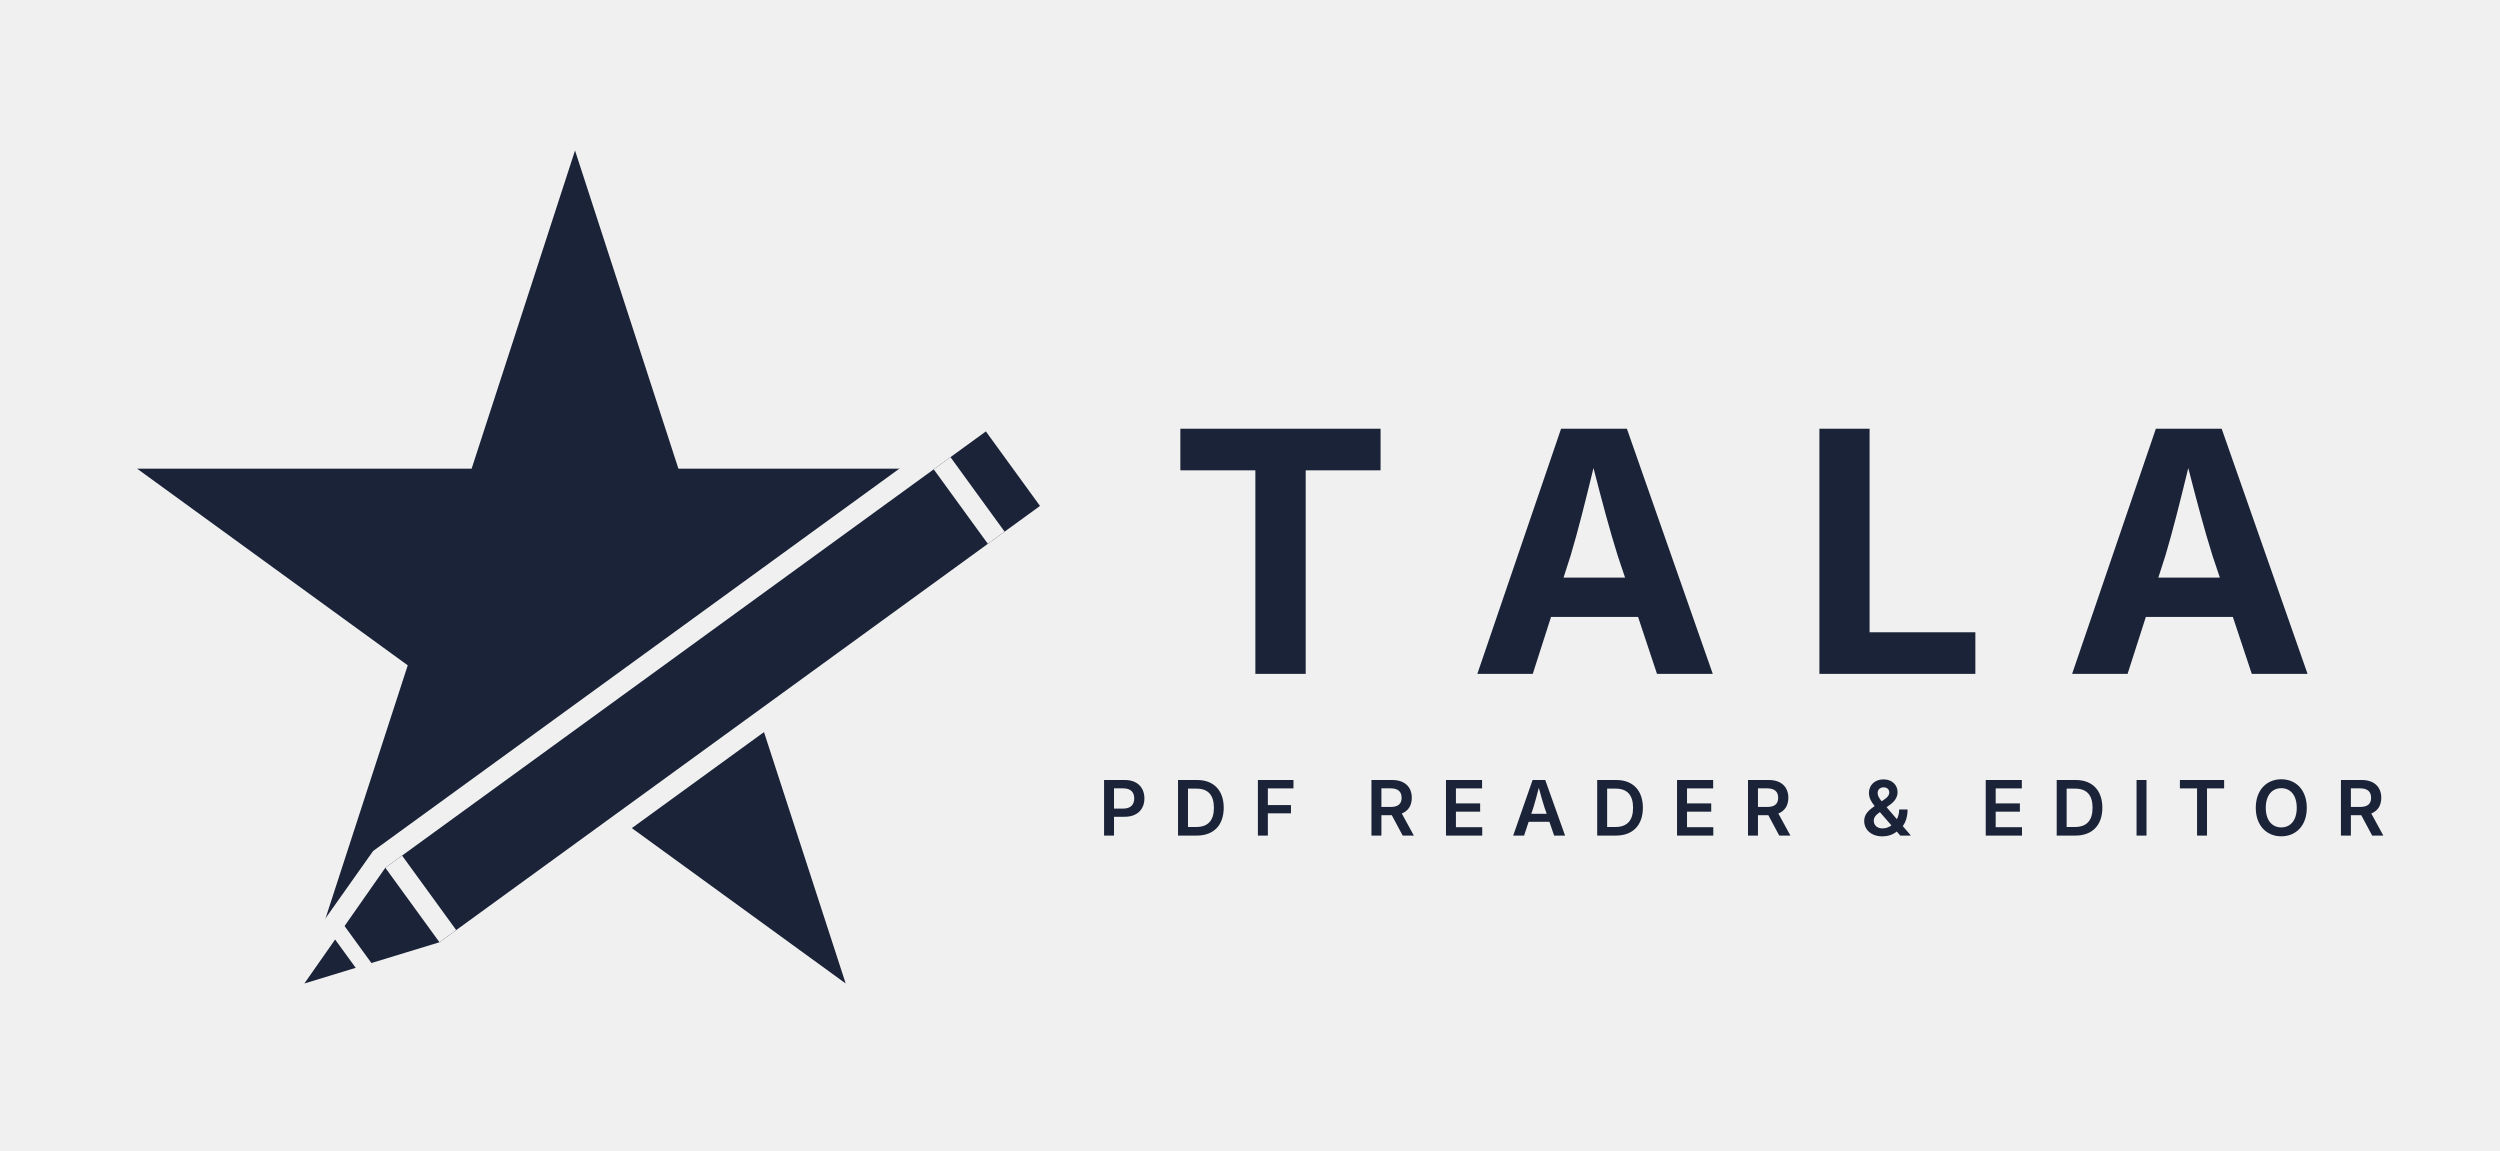
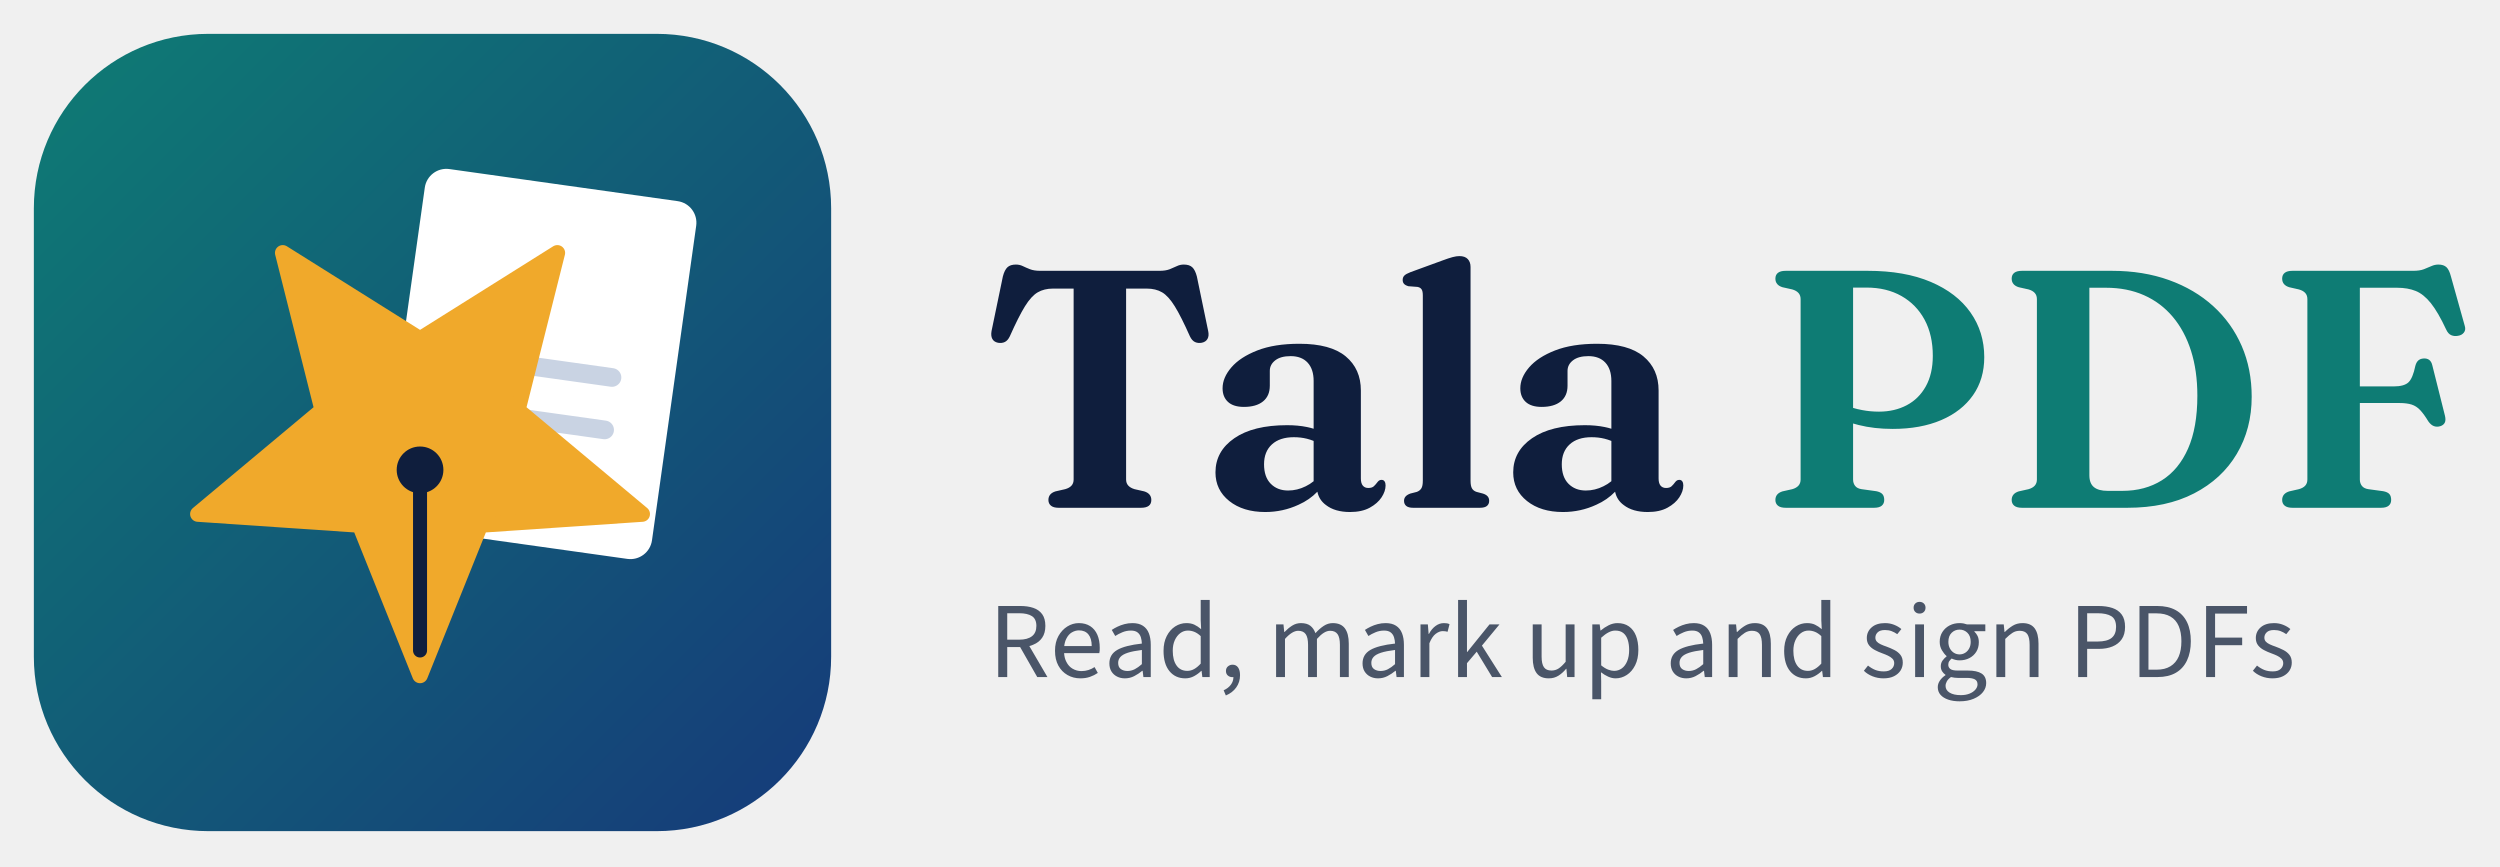
- <svg xmlns="http://www.w3.org/2000/svg" viewBox="0 0 1113 512">
-   <defs>
-     <mask id="h13-s" maskUnits="userSpaceOnUse" x="0" y="0" width="512" height="512">
-       <rect width="512" height="512" fill="#fff" />
-       <path transform="translate(135.5 437.85) rotate(-36)" d="M-28.3 0L59.45 -29.73H399.16V29.73H59.45Z" fill="#000" />
-     </mask>
-     <mask id="h13-p" maskUnits="userSpaceOnUse" x="-200" y="-200" width="789.93" height="400">
-       <rect x="-200" y="-200" width="789.93" height="400" fill="#fff" />
-       <path d="M22.59 -20.5h6.92v41h-6.92ZM59.45 -20.5h9.22v41h-9.22ZM361.23 -20.5h9.22v41h-9.22Z" fill="#000" />
-     </mask>
-   </defs>
-   <path d="M256 67L302.03 208.65L450.97 208.65L330.47 296.2L376.5 437.85L256 350.3L135.5 437.85L181.53 296.2L61.03 208.65L209.97 208.65Z" fill="#1b2338" mask="url(#h13-s)" />
-   <g transform="translate(135.5 437.85) rotate(-36)">
-     <path d="M0 0L59.45 -20.5H389.93V20.5H59.45Z" fill="#1b2338" mask="url(#h13-p)" />
+ <svg xmlns="http://www.w3.org/2000/svg" viewBox="0 0 1477 512">
+   <g transform="translate(20 20) scale(.92)">
+     <defs>
+       <linearGradient id="l8" x1="0" y1="0" x2="1" y2="1">
+         <stop offset="0" stop-color="#0e7c74" />
+         <stop offset="1" stop-color="#163a7a" />
+       </linearGradient>
+     </defs>
+     <rect width="512" height="512" rx="112" fill="url(#l8)" />
+     <rect x="236" y="96" width="176" height="232" rx="14" fill="#ffffff" transform="rotate(8 324 212)" />
+     <path d="M262 214H372M262 248H372M262 282H340" stroke="#c9d3e3" stroke-width="12" stroke-linecap="round" transform="rotate(8 324 212)" />
+     <path d="M390.66 308.35L286.79 315.4L248 412L209.21 315.4L105.34 308.35L185.23 241.6L159.83 140.65L248 196L336.17 140.65L310.77 241.6Z" fill="#f0a92b" stroke="#f0a92b" stroke-width="10" stroke-linejoin="round" />
+     <path d="M248 280L248 396" stroke="#0f1e3d" stroke-width="9" stroke-linecap="round" />
+     <circle cx="248" cy="280" r="15" fill="#0f1e3d" />
  </g>
-   <g fill="#1b2338">
-     <path transform="translate(520 300)" d="M5.49-90.60L38.89-90.60L38.89 0L61.30 0L61.30-90.60L94.63-90.60L94.63-109.13L5.49-109.13ZM137.71 0L162.39 0L170.52-25.34L209.27-25.34L217.69 0L242.52 0L204.29-109.13L174.99-109.13ZM176.09-42.85L179.24-52.66C182.54-63.65 185.76-76.61 189.42-91.63C193.23-76.76 196.67-63.87 200.19-52.66L203.48-42.85ZM290.00 0L359.43 0L359.43-18.53L312.34-18.53L312.34-109.13L290.00-109.13ZM402.51 0L427.20 0L435.33-25.34L474.07-25.34L482.49 0L507.32 0L469.09-109.13L439.79-109.13ZM440.89-42.85L444.04-52.66C447.34-63.65 450.56-76.61 454.22-91.63C458.03-76.76 461.47-63.87 464.99-52.66L468.28-42.85Z" />
-     <path transform="translate(489.0405 372)" d="M2.49 0L6.92 0L6.92-8.37L11.67-8.37C17.38-8.37 20.45-11.80 20.45-16.55C20.45-21.27 17.43-24.74 11.74-24.74L2.49-24.74ZM6.92-12.02L6.92-21.02L11.06-21.02C14.44-21.02 15.92-19.19 15.92-16.55C15.92-13.91 14.44-12.02 11.09-12.02ZM43.79 0C51.33 0 55.76-4.67 55.76-12.40C55.76-20.09 51.33-24.74 43.95-24.74L35.42-24.74L35.42 0ZM39.85-3.83L39.85-20.90L43.69-20.90C48.75-20.90 51.39-18.06 51.39-12.40C51.39-6.69 48.75-3.83 43.57-3.83ZM70.97 0L75.41 0L75.41-9.89L85.70-9.89L85.70-13.58L75.41-13.58L75.41-21.00L86.81-21.00L86.81-24.74L70.97-24.74ZM121.53 0L125.96 0L125.96-9.08L130.58-9.08L135.44 0L140.41 0L135.04-9.83C137.96-10.99 139.49-13.46 139.49-16.82C139.49-21.53 136.47-24.74 130.78-24.74L121.53-24.74ZM125.96-12.75L125.96-21.02L130.10-21.02C133.47-21.02 134.96-19.46 134.96-16.82C134.96-14.19 133.47-12.75 130.13-12.75ZM154.71 0L170.85 0L170.85-3.74L159.14-3.74L159.14-10.64L169.92-10.64L169.92-14.33L159.14-14.33L159.14-21.00L170.78-21.00L170.78-24.74L154.71-24.74ZM184.63 0L189.48 0L191.51-6.13L200.75-6.13L202.86 0L207.73 0L198.90-24.74L193.27-24.74ZM192.69-9.70L193.73-12.85C194.41-15.06 195.16-17.83 196.04-21.28C196.95-17.86 197.73-15.12 198.46-12.85L199.54-9.70ZM230.40 0C237.94 0 242.37-4.67 242.37-12.40C242.37-20.09 237.94-24.74 230.56-24.74L222.03-24.74L222.03 0ZM226.46-3.83L226.46-20.90L230.30-20.90C235.36-20.90 238.00-18.06 238.00-12.40C238.00-6.69 235.36-3.83 230.18-3.83ZM257.58 0L273.72 0L273.72-3.74L262.02-3.74L262.02-10.64L272.79-10.64L272.79-14.33L262.02-14.33L262.02-21.00L273.66-21.00L273.66-24.74L257.58-24.74ZM289.17 0L293.60 0L293.60-9.08L298.22-9.08L303.08 0L308.05 0L302.68-9.83C305.61-10.99 307.13-13.46 307.13-16.82C307.13-21.53 304.11-24.74 298.42-24.74L289.17-24.74ZM293.60-12.75L293.60-21.02L297.74-21.02C301.11-21.02 302.60-19.46 302.60-16.82C302.60-14.19 301.11-12.75 297.77-12.75ZM349.04 0.35C351.21 0.35 353.65-0.33 355.40-1.81L356.97 0L361.69 0L358.07-4.23C359.27-5.83 360.21-8.22 360.21-11.62L356.48-11.62C356.48-9.99 356.09-8.53 355.45-7.30L350.88-12.63L352.48-13.80C354.47-15.24 355.76-17.07 355.76-19.34C355.76-22.46 353.37-25.02 349.50-25.02C345.59-25.02 343.01-22.43 343.01-18.98C343.01-16.72 344.11-14.94 345.55-13.15C342.80-11.21 340.90-9.51 340.90-6.51C340.90-2.67 343.99 0.35 349.04 0.35ZM353.04-4.52C351.84-3.67 350.45-3.19 349.07-3.19C346.75-3.19 345.17-4.53 345.17-6.61C345.17-7.99 345.87-8.98 347.46-10.14L347.88-10.44ZM348.66-15.27C347.58-16.62 346.88-17.71 346.88-18.94C346.88-20.45 347.94-21.48 349.55-21.48C351.13-21.48 352.06-20.50 352.06-19.21C352.06-17.88 351.08-16.93 350.10-16.25ZM395.01 0L411.15 0L411.15-3.74L399.44-3.74L399.44-10.64L410.22-10.64L410.22-14.33L399.44-14.33L399.44-21.00L411.08-21.00L411.08-24.74L395.01-24.74ZM434.96 0C442.50 0 446.93-4.67 446.93-12.40C446.93-20.09 442.50-24.74 435.13-24.74L426.60-24.74L426.60 0ZM431.03-3.83L431.03-20.90L434.87-20.90C439.93-20.90 442.57-18.06 442.57-12.40C442.57-6.69 439.93-3.83 434.75-3.83ZM466.58-24.74L462.15-24.74L462.15 0L466.58 0ZM481.45-21.00L489.09-21.00L489.09 0L493.52 0L493.52-21.00L501.14-21.00L501.14-24.74L481.45-24.74ZM526.60 0.33C533.08 0.33 537.94-4.37 537.94-12.35C537.94-20.35 533.08-25.07 526.60-25.07C520.11-25.07 515.23-20.35 515.23-12.35C515.23-4.38 520.11 0.33 526.60 0.33ZM526.60-3.64C522.55-3.64 519.68-6.72 519.68-12.35C519.68-18.01 522.55-21.10 526.60-21.10C530.62-21.10 533.47-18.03 533.47-12.35C533.47-6.71 530.62-3.64 526.60-3.64ZM553.14 0L557.57 0L557.57-9.08L562.19-9.08L567.05 0L572.02 0L566.65-9.83C569.58-10.99 571.10-13.46 571.10-16.82C571.10-21.53 568.08-24.74 562.39-24.74L553.14-24.74ZM557.57-12.75L557.57-21.02L561.71-21.02C565.08-21.02 566.57-19.46 566.57-16.82C566.57-14.19 565.08-12.75 561.74-12.75Z" />
+   <g transform="translate(580 300)">
+     <path d="M34.60-140L34.60-140L105-140Q108.70-140 111.10-140.95Q113.50-141.90 115.35-142.80Q117.20-143.70 119.40-143.70L119.40-143.70Q122.70-143.70 124.40-142.10Q126.10-140.50 127.10-136.70L127.10-136.70L133.80-104.40Q134.40-101.60 133.40-99.80Q132.40-98 130-97.50L130-97.50Q127.70-97.10 125.95-97.95Q124.20-98.80 123-101.30L123-101.30Q117.80-113 114.05-119.05Q110.30-125.10 106.55-127.30Q102.80-129.50 97.50-129.50L97.50-129.50L85.30-129.50L85.30-16.70Q85.30-14.50 86.60-13.10Q87.90-11.70 90.30-11L90.30-11L96-9.70Q100.20-8.40 100.20-4.60L100.20-4.60Q100.20 0 94.10 0L94.10 0L45.40 0Q42.40 0 40.90-1.25Q39.40-2.50 39.40-4.60L39.40-4.60Q39.40-8.40 43.60-9.70L43.60-9.70L49.30-11Q51.80-11.70 53.05-13.10Q54.30-14.50 54.30-16.70L54.30-16.70L54.30-129.50L42.10-129.50Q36.90-129.50 33.10-127.30Q29.30-125.10 25.55-119.05Q21.80-113 16.60-101.30L16.60-101.30Q15.40-98.80 13.65-97.95Q11.90-97.10 9.60-97.50L9.60-97.50Q7.20-98 6.25-99.80Q5.30-101.60 5.80-104.40L5.80-104.40L12.50-136.70Q13.50-140.50 15.20-142.10Q16.90-143.70 20.20-143.70L20.20-143.70Q22.40-143.70 24.25-142.80Q26.10-141.90 28.50-140.95Q30.90-140 34.60-140ZM138.10-20.90L138.10-20.90Q138.10-33.40 149.25-41.10Q160.40-48.80 180.40-48.80L180.40-48.80Q186.90-48.80 192.20-47.70L192.20-47.70Q194.20-47.30 196.10-46.70L196.10-46.70L196.10-74.90Q196.10-81.90 192.55-85.75Q189-89.60 182.50-89.60L182.50-89.60Q176.60-89.60 173.40-87.10Q170.20-84.60 170.20-80.90L170.20-80.90L170.20-72.10Q170.20-66.10 166.20-62.85Q162.20-59.60 154.90-59.60L154.90-59.60Q148.70-59.60 145.50-62.55Q142.30-65.50 142.30-70.60L142.30-70.60Q142.30-76.90 147.50-82.95Q152.70-89 162.80-92.95Q172.90-96.90 187.70-96.90L187.70-96.90Q206.10-96.90 215.05-89.45Q224-82 224-69.30L224-69.30L224-17.30Q224-14.50 225.15-13.10Q226.30-11.70 228.40-11.70L228.40-11.70Q230.60-11.70 231.70-12.75Q232.80-13.80 233.60-14.90L233.60-14.90Q234.10-15.60 234.70-16.05Q235.30-16.50 236.20-16.50L236.20-16.50Q237.40-16.50 238-15.60Q238.60-14.70 238.60-13.20L238.60-13.20Q238.60-9.80 236.25-6.20Q233.90-2.60 229.25-0.05Q224.60 2.50 217.60 2.50L217.60 2.50Q208.70 2.50 203.40-1.60L203.40-1.60Q199.30-4.60 198.30-9.50L198.30-9.50Q193.70-4.70 187.20-1.80L187.20-1.80Q177.90 2.50 167.50 2.50L167.50 2.50Q154.40 2.50 146.25-4Q138.10-10.50 138.10-20.90ZM196.10-15.70L196.10-39.50Q194.10-40.30 192.10-40.80L192.10-40.80Q188.50-41.70 184.40-41.70L184.40-41.70Q176.10-41.70 171.45-37.45Q166.80-33.20 166.80-25.70Q166.80-18.20 170.75-14.20Q174.70-10.20 181-10.20L181-10.20Q186.40-10.20 191.40-12.70L191.40-12.70Q193.90-13.90 196.10-15.70L196.10-15.70ZM288.80-142.30L288.80-142.30L288.80-16Q288.80-12.90 289.65-11.45Q290.50-10 292.30-9.40L292.30-9.40L296.10-8.40Q298-7.80 298.90-6.75Q299.80-5.70 299.80-4.10L299.80-4.10Q299.80-2.20 298.50-1.10Q297.20 0 294.30 0L294.30 0L254.90 0Q252.10 0 250.80-1.10Q249.50-2.20 249.50-4.10L249.50-4.10Q249.50-5.60 250.40-6.65Q251.30-7.70 253.20-8.40L253.20-8.40L257.10-9.40Q258.90-10.10 259.75-11.50Q260.60-12.90 260.60-16L260.60-16L260.60-125.50Q260.60-128 259.85-129.10Q259.10-130.20 257.40-130.50L257.40-130.50L252.10-130.90Q250.30-131.40 249.50-132.30Q248.70-133.20 248.70-134.60L248.70-134.60Q248.70-136.20 249.70-137.20Q250.70-138.20 253.30-139.20L253.30-139.20L271.90-146Q275.90-147.50 278.20-148.10Q280.50-148.70 282.20-148.70L282.20-148.70Q285.50-148.70 287.15-146.95Q288.80-145.20 288.80-142.30ZM314.00-20.90L314.00-20.90Q314.00-33.40 325.15-41.10Q336.30-48.80 356.30-48.80L356.30-48.80Q362.80-48.80 368.10-47.70L368.10-47.70Q370.10-47.30 372.00-46.70L372.00-46.70L372.00-74.90Q372.00-81.90 368.45-85.75Q364.90-89.60 358.40-89.60L358.40-89.60Q352.50-89.60 349.30-87.10Q346.10-84.60 346.10-80.90L346.10-80.90L346.10-72.10Q346.10-66.10 342.10-62.85Q338.10-59.60 330.80-59.60L330.80-59.60Q324.60-59.60 321.40-62.55Q318.20-65.50 318.20-70.60L318.20-70.60Q318.20-76.90 323.40-82.95Q328.60-89 338.70-92.95Q348.80-96.90 363.60-96.90L363.60-96.90Q382.00-96.90 390.95-89.45Q399.90-82 399.90-69.30L399.90-69.30L399.90-17.30Q399.90-14.50 401.05-13.10Q402.20-11.70 404.30-11.70L404.30-11.70Q406.50-11.70 407.60-12.75Q408.70-13.80 409.50-14.90L409.50-14.90Q410.00-15.60 410.60-16.05Q411.20-16.50 412.10-16.50L412.10-16.50Q413.30-16.50 413.90-15.60Q414.50-14.70 414.50-13.20L414.50-13.20Q414.50-9.80 412.15-6.20Q409.80-2.60 405.15-0.05Q400.50 2.50 393.50 2.50L393.50 2.50Q384.60 2.50 379.30-1.60L379.30-1.60Q375.20-4.60 374.20-9.50L374.20-9.50Q369.60-4.70 363.10-1.80L363.10-1.80Q353.80 2.50 343.40 2.50L343.40 2.50Q330.30 2.50 322.15-4Q314.00-10.50 314.00-20.90ZM372.00-15.70L372.00-39.50Q370.00-40.30 368.00-40.80L368.00-40.80Q364.40-41.70 360.30-41.70L360.30-41.70Q352.00-41.70 347.35-37.45Q342.70-33.20 342.70-25.70Q342.70-18.20 346.65-14.20Q350.60-10.20 356.90-10.20L356.90-10.20Q362.30-10.20 367.30-12.70L367.30-12.70Q369.80-13.90 372.00-15.70L372.00-15.70Z" fill="#0f1e3d" />
+     <path d="M592.30-89L592.30-89Q592.30-76 585.65-66.50Q579-57 566.85-51.80Q554.70-46.60 538.20-46.60L538.20-46.60Q527.20-46.60 518.10-48.90L518.10-48.90Q516.40-49.30 514.80-49.80L514.80-49.80L514.80-16.70Q514.80-14.50 516-12.95Q517.20-11.40 519.80-11L519.80-11L528.50-9.80Q531-9.30 532.10-8.10Q533.20-6.90 533.20-4.60L533.20-4.60Q533.20-2.50 531.75-1.25Q530.30 0 527.20 0L527.20 0L475.00 0Q471.90 0 470.40-1.25Q468.90-2.50 468.90-4.60L468.90-4.60Q468.90-8.40 473.10-9.70L473.10-9.70L478.90-11Q481.30-11.70 482.55-13.10Q483.80-14.50 483.80-16.70L483.80-16.70L483.80-123.30Q483.80-125.50 482.55-126.90Q481.30-128.30 478.90-129L478.90-129L473.10-130.30Q468.90-131.60 468.90-135.40L468.90-135.40Q468.90-137.60 470.40-138.80Q471.90-140 475.00-140L475.00-140L523.50-140Q545.30-140 560.70-133.45Q576.10-126.90 584.20-115.35Q592.30-103.80 592.30-89ZM514.80-130.10L514.80-59Q517.50-58.20 520.30-57.70L520.30-57.70Q525-56.80 530.10-56.80L530.10-56.80Q539.30-56.80 546.50-60.60Q553.70-64.40 557.80-71.80Q561.90-79.20 561.90-89.80L561.90-89.80Q561.90-102.10 557.05-111.10Q552.20-120.10 543.40-125.10Q534.60-130.10 522.70-130.10L522.70-130.10L514.80-130.10ZM608.50-4.60L608.50-4.60Q608.50-8.40 612.70-9.70L612.70-9.70L618.50-11Q620.90-11.70 622.15-13.10Q623.40-14.50 623.40-16.70L623.40-16.70L623.40-123.30Q623.40-125.50 622.15-126.90Q620.90-128.30 618.50-129L618.50-129L612.70-130.30Q608.50-131.60 608.50-135.40L608.50-135.40Q608.50-137.60 610-138.80Q611.50-140 614.60-140L614.60-140L667.70-140Q686.20-140 701.40-134.55Q716.60-129.10 727.55-119.15Q738.50-109.20 744.40-95.60Q750.30-82 750.30-65.60L750.30-65.60Q750.30-46.70 741.50-31.85Q732.70-17 716.25-8.50Q699.80 0 676.80 0L676.80 0L614.60 0Q611.50 0 610-1.25Q608.50-2.50 608.50-4.60ZM665.20-10L673.90-10Q687.30-10 697.25-16.25Q707.20-22.50 712.70-34.95Q718.20-47.40 718.20-66.20L718.20-66.20Q718.20-81 714.45-92.75Q710.70-104.50 703.65-112.85Q696.60-121.20 686.65-125.60Q676.70-130 664.20-130L664.20-130L654.40-130L654.40-19.20Q654.40-14.40 657.10-12.20Q659.80-10 665.20-10L665.20-10ZM774.40-140L845.70-140Q849.60-140 852.05-140.95Q854.50-141.90 856.50-142.80Q858.50-143.70 860.60-143.70L860.60-143.70Q863.70-143.70 865.35-142.15Q867.00-140.60 868.00-136.70L868.00-136.70L876.20-107.40Q876.90-105.10 875.65-103.50Q874.40-101.90 872.10-101.60L872.10-101.60Q870.10-101.20 868.25-101.95Q866.40-102.70 865.20-105.30L865.20-105.30Q860.40-115.60 856.15-120.90Q851.90-126.20 847.20-128.10Q842.50-130 836.20-130L836.20-130L814.20-130L814.20-71.70L834.10-71.70Q840.40-71.70 842.95-74.15Q845.50-76.60 847.00-83.90L847.00-83.90Q847.60-86.10 848.80-87.10Q850.00-88.10 851.80-88.20L851.80-88.20Q856.00-88.50 857.00-84.20L857.00-84.20L864.50-54.30Q865.10-51.70 864.35-50.25Q863.60-48.80 861.70-48.20L861.70-48.20Q859.70-47.60 857.95-48.25Q856.20-48.90 854.70-51L854.70-51Q852.10-55.30 849.85-57.70Q847.60-60.10 844.75-61Q841.90-61.90 837.40-61.90L837.40-61.90L814.20-61.90L814.20-16.70Q814.20-14.50 815.40-12.95Q816.60-11.40 819.20-11L819.20-11L828.00-9.80Q830.60-9.30 831.65-8.10Q832.70-6.90 832.70-4.60L832.70-4.60Q832.70-2.50 831.25-1.25Q829.80 0 826.70 0L826.70 0L774.40 0Q771.30 0 769.80-1.25Q768.30-2.50 768.30-4.60L768.30-4.60Q768.30-8.40 772.50-9.70L772.50-9.70L778.20-11Q780.70-11.70 781.95-13.10Q783.20-14.50 783.20-16.70L783.20-16.70L783.20-123.30Q783.20-125.50 781.95-126.90Q780.70-128.30 778.20-129L778.20-129L772.50-130.30Q768.30-131.60 768.30-135.40L768.30-135.40Q768.30-137.60 769.80-138.80Q771.30-140 774.40-140L774.40-140Z" fill="#0e7c74" />
  </g>
+   <path transform="translate(584 400)" d="M11.07 0L5.76 0L5.76-41.98L18.88-41.98Q23.17-41.98 26.50-40.86Q29.82-39.74 31.71-37.15Q33.60-34.56 33.60-30.21L33.60-30.21Q33.60-25.98 31.71-23.23Q29.82-20.48 26.50-19.14L26.50-19.14Q25.41-18.62 24.13-18.30L24.13-18.30L34.82 0L28.80 0L18.69-17.73L11.07-17.73L11.07 0ZM11.07-37.70L11.07-22.08L18.11-22.08Q23.04-22.08 25.66-24.10Q28.29-26.11 28.29-30.21Q28.29-34.30 25.66-36Q23.04-37.70 18.11-37.70L18.11-37.70L11.07-37.70ZM54.27 0.77L54.27 0.77Q50.11 0.77 46.69-1.18Q43.26-3.14 41.28-6.75Q39.30-10.37 39.30-15.55L39.30-15.55Q39.30-20.61 41.34-24.26Q43.39-27.90 46.59-29.89Q49.79-31.87 53.38-31.87L53.38-31.87Q57.34-31.87 60.13-30.05Q62.91-28.22 64.32-24.96Q65.73-21.70 65.73-17.28L65.73-17.28Q65.73-16.45 65.70-15.68Q65.66-14.91 65.47-14.14L65.47-14.14L44.67-14.14Q44.86-11.14 46.02-8.96L46.02-8.96Q47.36-6.27 49.73-4.90Q52.10-3.52 54.91-3.52L54.91-3.52Q57.15-3.52 59.10-4.16Q61.06-4.80 62.66-5.89L62.66-5.89L64.58-2.43Q62.53-1.02 60-0.13Q57.47 0.77 54.27 0.77ZM44.74-18.30L44.74-18.30L60.99-18.30Q60.99-22.78 59.04-25.18Q57.09-27.58 53.44-27.58L53.44-27.58Q51.33-27.58 49.28-26.40Q47.23-25.22 45.95-22.59L45.95-22.59Q45.06-20.86 44.74-18.30ZM80.58 0.77L80.58 0.77Q78.02 0.77 75.94-0.29Q73.86-1.34 72.64-3.30Q71.42-5.25 71.42-8.06L71.42-8.06Q71.42-13.31 76.03-16Q80.64-18.69 90.62-19.78L90.62-19.78Q90.56-21.70 90.02-23.49Q89.47-25.28 88.06-26.37Q86.66-27.46 84.16-27.46L84.16-27.46Q81.47-27.46 79.10-26.46Q76.74-25.47 74.88-24.26L74.88-24.26L72.83-27.84Q74.24-28.80 76.16-29.73Q78.08-30.66 80.32-31.26Q82.56-31.87 85.06-31.87L85.06-31.87Q88.83-31.87 91.23-30.30Q93.63-28.74 94.75-25.86Q95.87-22.98 95.87-19.07L95.87-19.07L95.87 0L91.52 0L91.07-3.71L90.88-3.71Q88.64-1.86 86.08-0.54Q83.52 0.77 80.58 0.77ZM82.05-3.58L82.05-3.58Q84.35-3.58 86.37-4.61Q88.38-5.63 90.62-7.62L90.62-7.62L90.62-16Q85.38-15.36 82.34-14.37Q79.30-13.38 77.95-11.90Q76.61-10.43 76.61-8.38L76.61-8.38Q76.61-5.82 78.21-4.70Q79.81-3.58 82.05-3.58ZM116.29 0.77L116.29 0.77Q110.40 0.77 106.91-3.49Q103.42-7.74 103.42-15.49L103.42-15.49Q103.42-20.54 105.31-24.22Q107.20-27.90 110.27-29.89Q113.34-31.87 116.93-31.87L116.93-31.87Q119.68-31.87 121.63-30.94Q123.58-30.02 125.63-28.29L125.63-28.29L125.38-33.60L125.38-45.57L130.69-45.57L130.69 0L126.34 0L125.89-3.65L125.70-3.65Q123.90-1.86 121.47-0.54Q119.04 0.77 116.29 0.77ZM117.44-3.65L117.44-3.65Q119.62-3.65 121.54-4.74Q123.46-5.82 125.38-7.94L125.38-7.94L125.38-24.19Q123.46-25.98 121.60-26.72Q119.74-27.46 117.82-27.46L117.82-27.46Q115.33-27.46 113.31-25.95Q111.30-24.45 110.08-21.79Q108.86-19.14 108.86-15.55L108.86-15.55Q108.86-9.98 111.10-6.82Q113.34-3.65 117.44-3.65ZM140.22 10.88L140.22 10.88L138.94 7.81Q141.70 6.59 143.23 4.48L143.23 4.48Q144.70 2.50 144.70 0L144.70 0Q144.38 0.06 144.06 0.06L144.06 0.06Q142.53 0.06 141.41-0.90Q140.29-1.86 140.29-3.58Q140.29-5.31 141.47-6.30Q142.66-7.30 144.19-7.30L144.19-7.30Q146.30-7.30 147.46-5.66Q148.61-4.03 148.61-1.09L148.61-1.09Q148.61 3.01 146.37 6.14Q144.13 9.28 140.22 10.88ZM175.17 0L169.92 0L169.92-31.10L174.27-31.10L174.72-26.62L174.91-26.62Q176.96-28.80 179.36-30.34Q181.76-31.87 184.58-31.87L184.58-31.87Q188.16-31.87 190.18-30.27Q192.19-28.67 193.15-25.92L193.15-25.92Q195.58-28.61 198.08-30.24Q200.58-31.87 203.39-31.87L203.39-31.87Q208.26-31.87 210.56-28.77Q212.86-25.66 212.86-19.71L212.86-19.71L212.86 0L207.62 0L207.62-19.01Q207.62-23.42 206.21-25.38Q204.80-27.33 201.86-27.33L201.86-27.33Q200.00-27.33 198.11-26.14Q196.22-24.96 194.05-22.53L194.05-22.53L194.05 0L188.80 0L188.80-19.01Q188.80-23.42 187.39-25.38Q185.98-27.33 182.98-27.33L182.98-27.33Q179.46-27.33 175.17-22.53L175.17-22.53L175.17 0ZM230.14 0.77L230.14 0.77Q227.58 0.77 225.50-0.29Q223.42-1.34 222.21-3.30Q220.99-5.25 220.99-8.06L220.99-8.06Q220.99-13.31 225.60-16Q230.21-18.69 240.19-19.78L240.19-19.78Q240.13-21.70 239.58-23.49Q239.04-25.28 237.63-26.37Q236.22-27.46 233.73-27.46L233.73-27.46Q231.04-27.46 228.67-26.46Q226.30-25.47 224.45-24.26L224.45-24.26L222.40-27.84Q223.81-28.80 225.73-29.73Q227.65-30.66 229.89-31.26Q232.13-31.87 234.62-31.87L234.62-31.87Q238.40-31.87 240.80-30.30Q243.20-28.74 244.32-25.86Q245.44-22.98 245.44-19.07L245.44-19.07L245.44 0L241.09 0L240.64-3.71L240.45-3.71Q238.21-1.86 235.65-0.54Q233.09 0.77 230.14 0.77ZM231.62-3.58L231.62-3.58Q233.92-3.58 235.94-4.61Q237.95-5.63 240.19-7.62L240.19-7.62L240.19-16Q234.94-15.36 231.90-14.37Q228.86-13.38 227.52-11.90Q226.18-10.43 226.18-8.38L226.18-8.38Q226.18-5.82 227.78-4.70Q229.38-3.58 231.62-3.58ZM260.48 0L255.23 0L255.23-31.10L259.58-31.10L260.03-25.47L260.22-25.47Q261.76-28.42 264.06-30.14Q266.37-31.87 269.06-31.87L269.06-31.87Q270.08-31.87 270.85-31.74Q271.62-31.62 272.38-31.23L272.38-31.23L271.23-26.75Q270.53-26.94 269.92-27.04Q269.31-27.14 268.35-27.14L268.35-27.14Q266.37-27.14 264.22-25.54Q262.08-23.94 260.48-19.97L260.48-19.97L260.48 0ZM282.69 0L277.44 0L277.44-45.57L282.69-45.57L282.69-14.78L282.82-14.78L296.00-31.10L301.89-31.10L291.52-18.56L303.30 0L297.54 0L288.45-14.98L282.69-8.19L282.69 0ZM331.01 0.77L331.01 0.77Q326.08 0.77 323.81-2.34Q321.54-5.44 321.54-11.39L321.54-11.39L321.54-31.10L326.78-31.10L326.78-12.10Q326.78-7.74 328.16-5.79Q329.54-3.84 332.61-3.84L332.61-3.84Q334.98-3.84 336.86-5.09Q338.75-6.34 340.99-9.02L340.99-9.02L340.99-31.10L346.24-31.10L346.24 0L341.89 0L341.44-4.86L341.25-4.86Q339.14-2.30 336.67-0.77Q334.21 0.77 331.01 0.77ZM361.98 13.12L356.74 13.12L356.74-31.10L361.09-31.10L361.54-27.52L361.73-27.52Q363.84-29.31 366.40-30.59Q368.96-31.87 371.65-31.87L371.65-31.87Q375.62-31.87 378.37-29.92Q381.12-27.97 382.53-24.42Q383.94-20.86 383.94-16L383.94-16Q383.94-10.75 382.05-6.98Q380.16-3.20 377.09-1.22Q374.02 0.77 370.50 0.77L370.50 0.77Q368.38 0.77 366.21-0.19Q364.03-1.15 361.86-2.82L361.86-2.82L361.98 2.62L361.98 13.12ZM369.60-3.65L369.60-3.65Q372.16-3.65 374.18-5.12Q376.19-6.59 377.34-9.38Q378.50-12.16 378.50-16L378.50-16Q378.50-19.39 377.66-21.98Q376.83-24.58 375.04-26.02Q373.25-27.46 370.30-27.46L370.30-27.46Q368.38-27.46 366.34-26.40Q364.29-25.34 361.98-23.23L361.98-23.23L361.98-6.91Q364.16-5.12 366.11-4.38Q368.06-3.65 369.60-3.65ZM412.22 0.77L412.22 0.77Q409.66 0.77 407.58-0.29Q405.50-1.34 404.29-3.30Q403.07-5.25 403.07-8.06L403.07-8.06Q403.07-13.31 407.68-16Q412.29-18.69 422.27-19.78L422.27-19.78Q422.21-21.70 421.66-23.49Q421.12-25.28 419.71-26.37Q418.30-27.46 415.81-27.46L415.81-27.46Q413.12-27.46 410.75-26.46Q408.38-25.47 406.53-24.26L406.53-24.26L404.48-27.84Q405.89-28.80 407.81-29.73Q409.73-30.66 411.97-31.26Q414.21-31.87 416.70-31.87L416.70-31.87Q420.48-31.87 422.88-30.30Q425.28-28.74 426.40-25.86Q427.52-22.98 427.52-19.07L427.52-19.07L427.52 0L423.17 0L422.72-3.71L422.53-3.71Q420.29-1.86 417.73-0.54Q415.17 0.77 412.22 0.77ZM413.70-3.58L413.70-3.58Q416.00-3.58 418.02-4.61Q420.03-5.63 422.27-7.62L422.27-7.62L422.27-16Q417.02-15.36 413.98-14.37Q410.94-13.38 409.60-11.90Q408.26-10.43 408.26-8.38L408.26-8.38Q408.26-5.82 409.86-4.70Q411.46-3.58 413.70-3.58ZM442.56 0L437.31 0L437.31-31.10L441.66-31.10L442.11-26.62L442.30-26.62Q444.54-28.86 447.04-30.37Q449.54-31.87 452.74-31.87L452.74-31.87Q457.66-31.87 459.94-28.77Q462.21-25.66 462.21-19.71L462.21-19.71L462.21 0L456.96 0L456.96-19.01Q456.96-23.42 455.58-25.38Q454.21-27.33 451.07-27.33L451.07-27.33Q448.70-27.33 446.82-26.11Q444.93-24.90 442.56-22.53L442.56-22.53L442.56 0ZM482.94 0.77L482.94 0.77Q477.06 0.77 473.57-3.49Q470.08-7.74 470.08-15.49L470.08-15.49Q470.08-20.54 471.97-24.22Q473.86-27.90 476.93-29.89Q480.00-31.87 483.58-31.87L483.58-31.87Q486.34-31.87 488.29-30.94Q490.24-30.02 492.29-28.29L492.29-28.29L492.03-33.60L492.03-45.57L497.34-45.57L497.34 0L492.99 0L492.54-3.65L492.35-3.65Q490.56-1.86 488.13-0.54Q485.70 0.77 482.94 0.77ZM484.10-3.65L484.10-3.65Q486.27-3.65 488.19-4.74Q490.11-5.82 492.03-7.94L492.03-7.94L492.03-24.19Q490.11-25.98 488.26-26.72Q486.40-27.46 484.48-27.46L484.48-27.46Q481.98-27.46 479.97-25.95Q477.95-24.45 476.74-21.79Q475.52-19.14 475.52-15.55L475.52-15.55Q475.52-9.98 477.76-6.82Q480.00-3.65 484.10-3.65ZM528.77 0.77L528.77 0.77Q525.38 0.77 522.34-0.42Q519.30-1.60 517.18-3.71L517.18-3.71L519.62-6.78Q521.66-5.12 523.87-4.22Q526.08-3.33 528.96-3.33L528.96-3.33Q532.03-3.33 533.57-4.77Q535.10-6.21 535.10-8.19L535.10-8.19Q535.10-9.79 534.05-10.85Q532.99-11.90 531.42-12.64Q529.86-13.38 528.06-14.02L528.06-14.02Q525.76-14.85 523.65-15.97Q521.54-17.09 520.22-18.78Q518.91-20.48 518.91-23.04L518.91-23.04Q518.91-26.82 521.76-29.34Q524.61-31.87 529.66-31.87L529.66-31.87Q532.54-31.87 535.04-30.88Q537.54-29.89 539.33-28.35L539.33-28.35L536.90-25.34Q535.23-26.50 533.50-27.14Q531.78-27.78 529.66-27.78L529.66-27.78Q526.72-27.78 525.34-26.43Q523.97-25.09 523.97-23.30L523.97-23.30Q523.97-21.89 524.80-20.96Q525.63-20.03 527.14-19.33Q528.64-18.62 530.56-17.98L530.56-17.98Q532.99-17.09 535.20-15.97Q537.41-14.85 538.78-13.09Q540.16-11.33 540.16-8.51L540.16-8.51Q540.16-5.95 538.85-3.87Q537.54-1.79 535.01-0.51Q532.48 0.77 528.77 0.77ZM552.70 0L547.46 0L547.46-31.10L552.70-31.10L552.70 0ZM550.08-37.50L550.08-37.50Q548.54-37.50 547.55-38.46Q546.56-39.42 546.56-40.96L546.56-40.96Q546.56-42.50 547.55-43.46Q548.54-44.42 550.08-44.42L550.08-44.42Q551.62-44.42 552.61-43.46Q553.60-42.50 553.60-40.96L553.60-40.96Q553.60-39.42 552.61-38.46Q551.62-37.50 550.08-37.50ZM573.70 14.34L573.70 14.34Q569.92 14.34 567.01 13.34Q564.10 12.35 562.46 10.50Q560.83 8.64 560.83 5.95L560.83 5.95Q560.83 3.97 562.05 2.14Q563.26 0.32 565.38-1.09L565.38-1.09L565.38-1.34Q564.22-2.11 563.42-3.36Q562.62-4.61 562.62-6.40L562.62-6.40Q562.62-8.38 563.74-9.86Q564.86-11.33 566.02-12.16L566.02-12.16L566.02-12.42Q564.54-13.70 563.26-15.87Q561.98-18.05 561.98-20.80L561.98-20.80Q561.98-24.19 563.62-26.69Q565.25-29.18 567.90-30.53Q570.56-31.87 573.70-31.87L573.70-31.87Q574.98-31.87 576.13-31.65Q577.28-31.42 578.11-31.10L578.11-31.10L588.93-31.10L588.93-27.07L582.46-27.07L582.46-26.82Q583.62-25.79 584.35-24.26Q585.09-22.72 585.09-20.61L585.09-20.61Q585.09-17.28 583.55-14.88Q582.02-12.48 579.46-11.17Q576.90-9.86 573.70-9.86L573.70-9.86Q572.54-9.86 571.33-10.14Q570.11-10.43 569.02-10.94L569.02-10.94Q568.26-10.24 567.65-9.41Q567.04-8.58 567.04-7.23L567.04-7.23Q567.04-5.76 568.22-4.80Q569.41-3.84 572.54-3.84L572.54-3.84L578.56-3.84Q584.00-3.84 586.72-2.08Q589.44-0.32 589.44 3.58L589.44 3.58Q589.44 6.46 587.52 8.90Q585.60 11.33 582.05 12.83Q578.50 14.34 573.70 14.34ZM573.70-13.38L573.70-13.38Q575.49-13.38 576.99-14.30Q578.50-15.23 579.39-16.90Q580.29-18.56 580.29-20.80L580.29-20.80Q580.29-24.26 578.37-26.14Q576.45-28.03 573.70-28.03L573.70-28.03Q570.94-28.03 569.02-26.14Q567.10-24.26 567.10-20.80L567.10-20.80Q567.10-18.56 568.00-16.90Q568.90-15.23 570.40-14.30Q571.90-13.38 573.70-13.38ZM574.46 10.69L574.46 10.69Q577.41 10.69 579.62 9.79Q581.82 8.90 583.07 7.42Q584.32 5.95 584.32 4.35L584.32 4.35Q584.32 2.18 582.69 1.34Q581.06 0.51 578.05 0.51L578.05 0.51L572.67 0.51Q571.78 0.51 570.72 0.38Q569.66 0.26 568.64 0L568.64 0Q566.91 1.22 566.18 2.56Q565.44 3.90 565.44 5.25L565.44 5.25Q565.44 7.74 567.84 9.22Q570.24 10.69 574.46 10.69ZM600.70 0L595.46 0L595.46-31.10L599.81-31.10L600.26-26.62L600.45-26.62Q602.69-28.86 605.18-30.37Q607.68-31.87 610.88-31.87L610.88-31.87Q615.81-31.87 618.08-28.77Q620.35-25.66 620.35-19.71L620.35-19.71L620.35 0L615.10 0L615.10-19.01Q615.10-23.42 613.73-25.38Q612.35-27.33 609.22-27.33L609.22-27.33Q606.85-27.33 604.96-26.11Q603.07-24.90 600.70-22.53L600.70-22.53L600.70 0ZM649.09 0L643.78 0L643.78-41.98L655.74-41.98Q660.48-41.98 664.00-40.80Q667.52-39.62 669.50-36.93Q671.49-34.24 671.49-29.63L671.49-29.63Q671.49-25.22 669.54-22.37Q667.58-19.52 664.10-18.08Q660.61-16.64 656.00-16.64L656.00-16.64L649.09-16.64L649.09 0ZM649.09-37.70L649.09-20.99L655.36-20.99Q660.86-20.99 663.52-23.10Q666.18-25.22 666.18-29.63L666.18-29.63Q666.18-34.18 663.39-35.94Q660.61-37.70 655.10-37.70L655.10-37.70L649.09-37.70ZM690.75 0L680.00 0L680.00-41.98L690.50-41.98Q696.96-41.98 701.38-39.55Q705.79-37.12 708.06-32.48Q710.34-27.84 710.34-21.18L710.34-21.18Q710.34-14.53 708.06-9.76Q705.79-4.99 701.44-2.50Q697.09 0 690.75 0L690.75 0ZM685.31-37.63L685.31-4.35L690.11-4.35Q695.04-4.35 698.30-6.37Q701.57-8.38 703.17-12.10Q704.77-15.81 704.77-21.18L704.77-21.18Q704.77-26.43 703.17-30.14Q701.57-33.86 698.30-35.74Q695.04-37.63 690.11-37.63L690.11-37.63L685.31-37.63ZM724.67 0L719.36 0L719.36-41.98L743.55-41.98L743.55-37.50L724.67-37.50L724.67-23.30L740.67-23.30L740.67-18.82L724.67-18.82L724.67 0ZM758.59 0.77L758.59 0.77Q755.20 0.77 752.16-0.42Q749.12-1.60 747.01-3.71L747.01-3.71L749.44-6.78Q751.49-5.12 753.70-4.22Q755.90-3.33 758.78-3.33L758.78-3.33Q761.86-3.33 763.39-4.77Q764.93-6.21 764.93-8.19L764.93-8.19Q764.93-9.79 763.87-10.85Q762.82-11.90 761.25-12.64Q759.68-13.38 757.89-14.02L757.89-14.02Q755.58-14.85 753.47-15.97Q751.36-17.09 750.05-18.78Q748.74-20.48 748.74-23.04L748.74-23.04Q748.74-26.82 751.58-29.34Q754.43-31.87 759.49-31.87L759.49-31.87Q762.37-31.87 764.86-30.88Q767.36-29.89 769.15-28.35L769.15-28.35L766.72-25.34Q765.06-26.50 763.33-27.14Q761.60-27.78 759.49-27.78L759.49-27.78Q756.54-27.78 755.17-26.43Q753.79-25.09 753.79-23.30L753.79-23.30Q753.79-21.89 754.62-20.96Q755.46-20.03 756.96-19.33Q758.46-18.62 760.38-17.98L760.38-17.98Q762.82-17.09 765.02-15.97Q767.23-14.85 768.61-13.09Q769.98-11.33 769.98-8.51L769.98-8.51Q769.98-5.95 768.67-3.87Q767.36-1.79 764.83-0.51Q762.30 0.77 758.59 0.77Z" fill="#4a5568" />
</svg>
